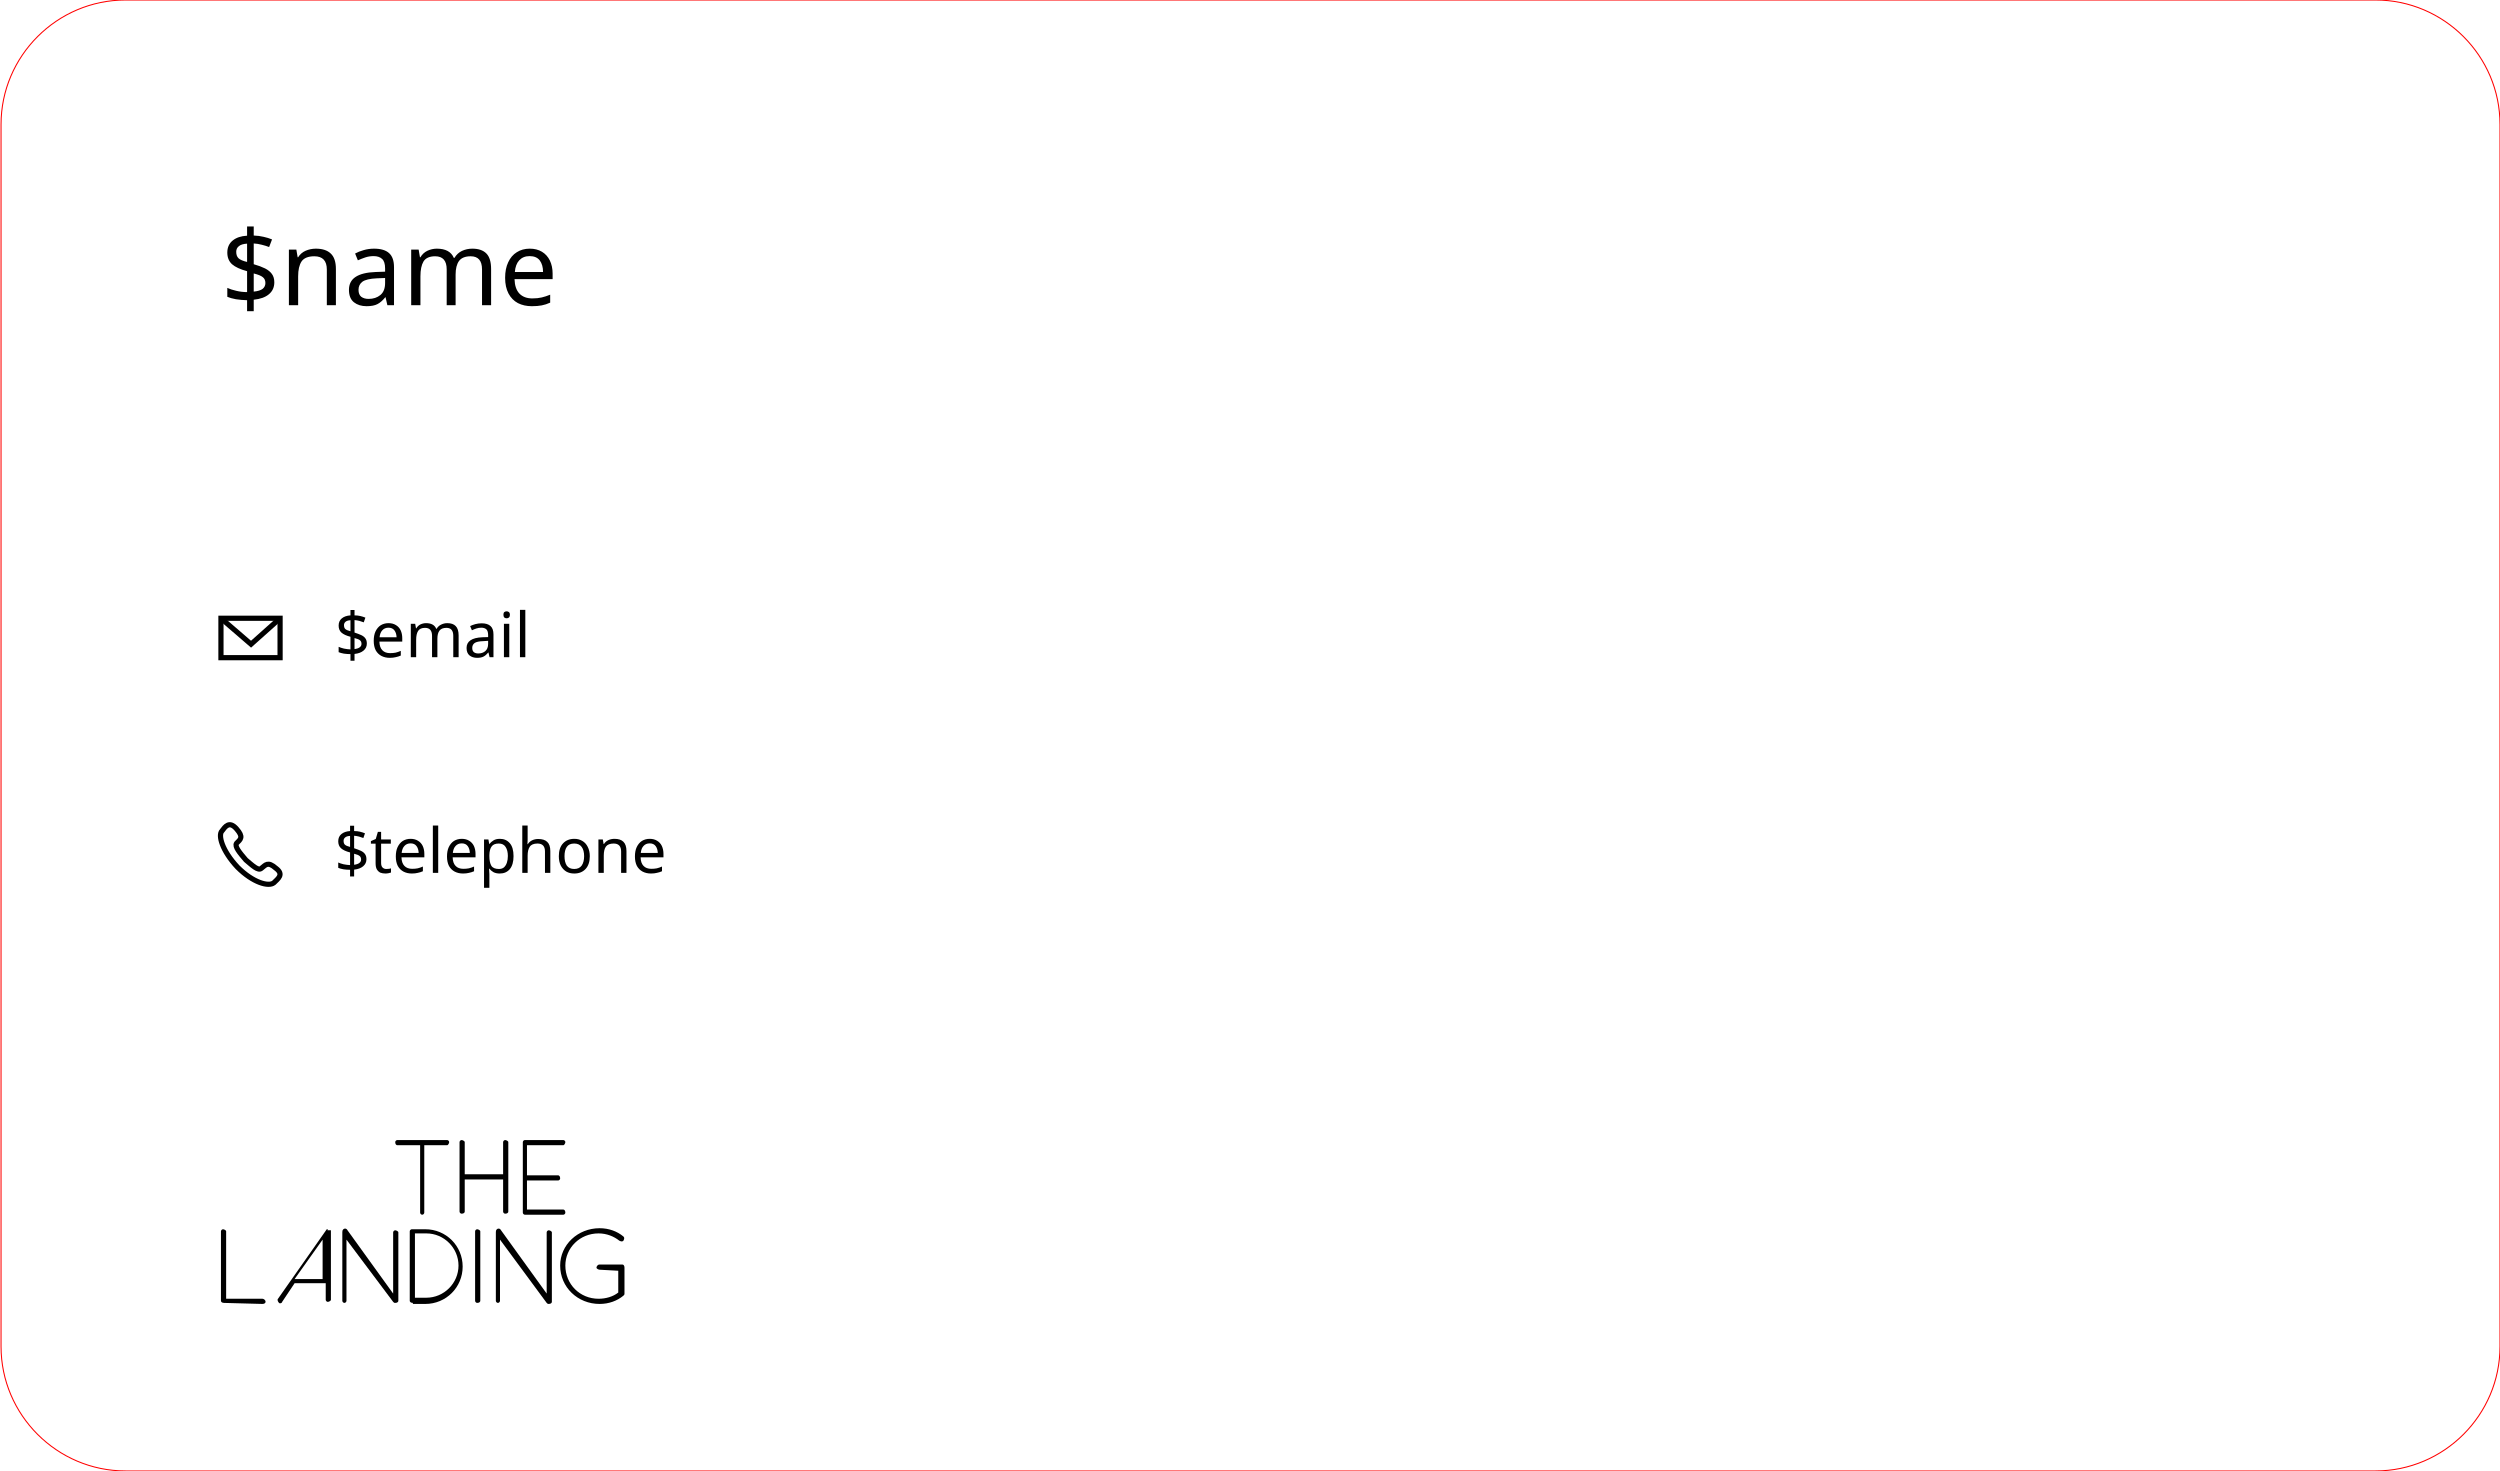
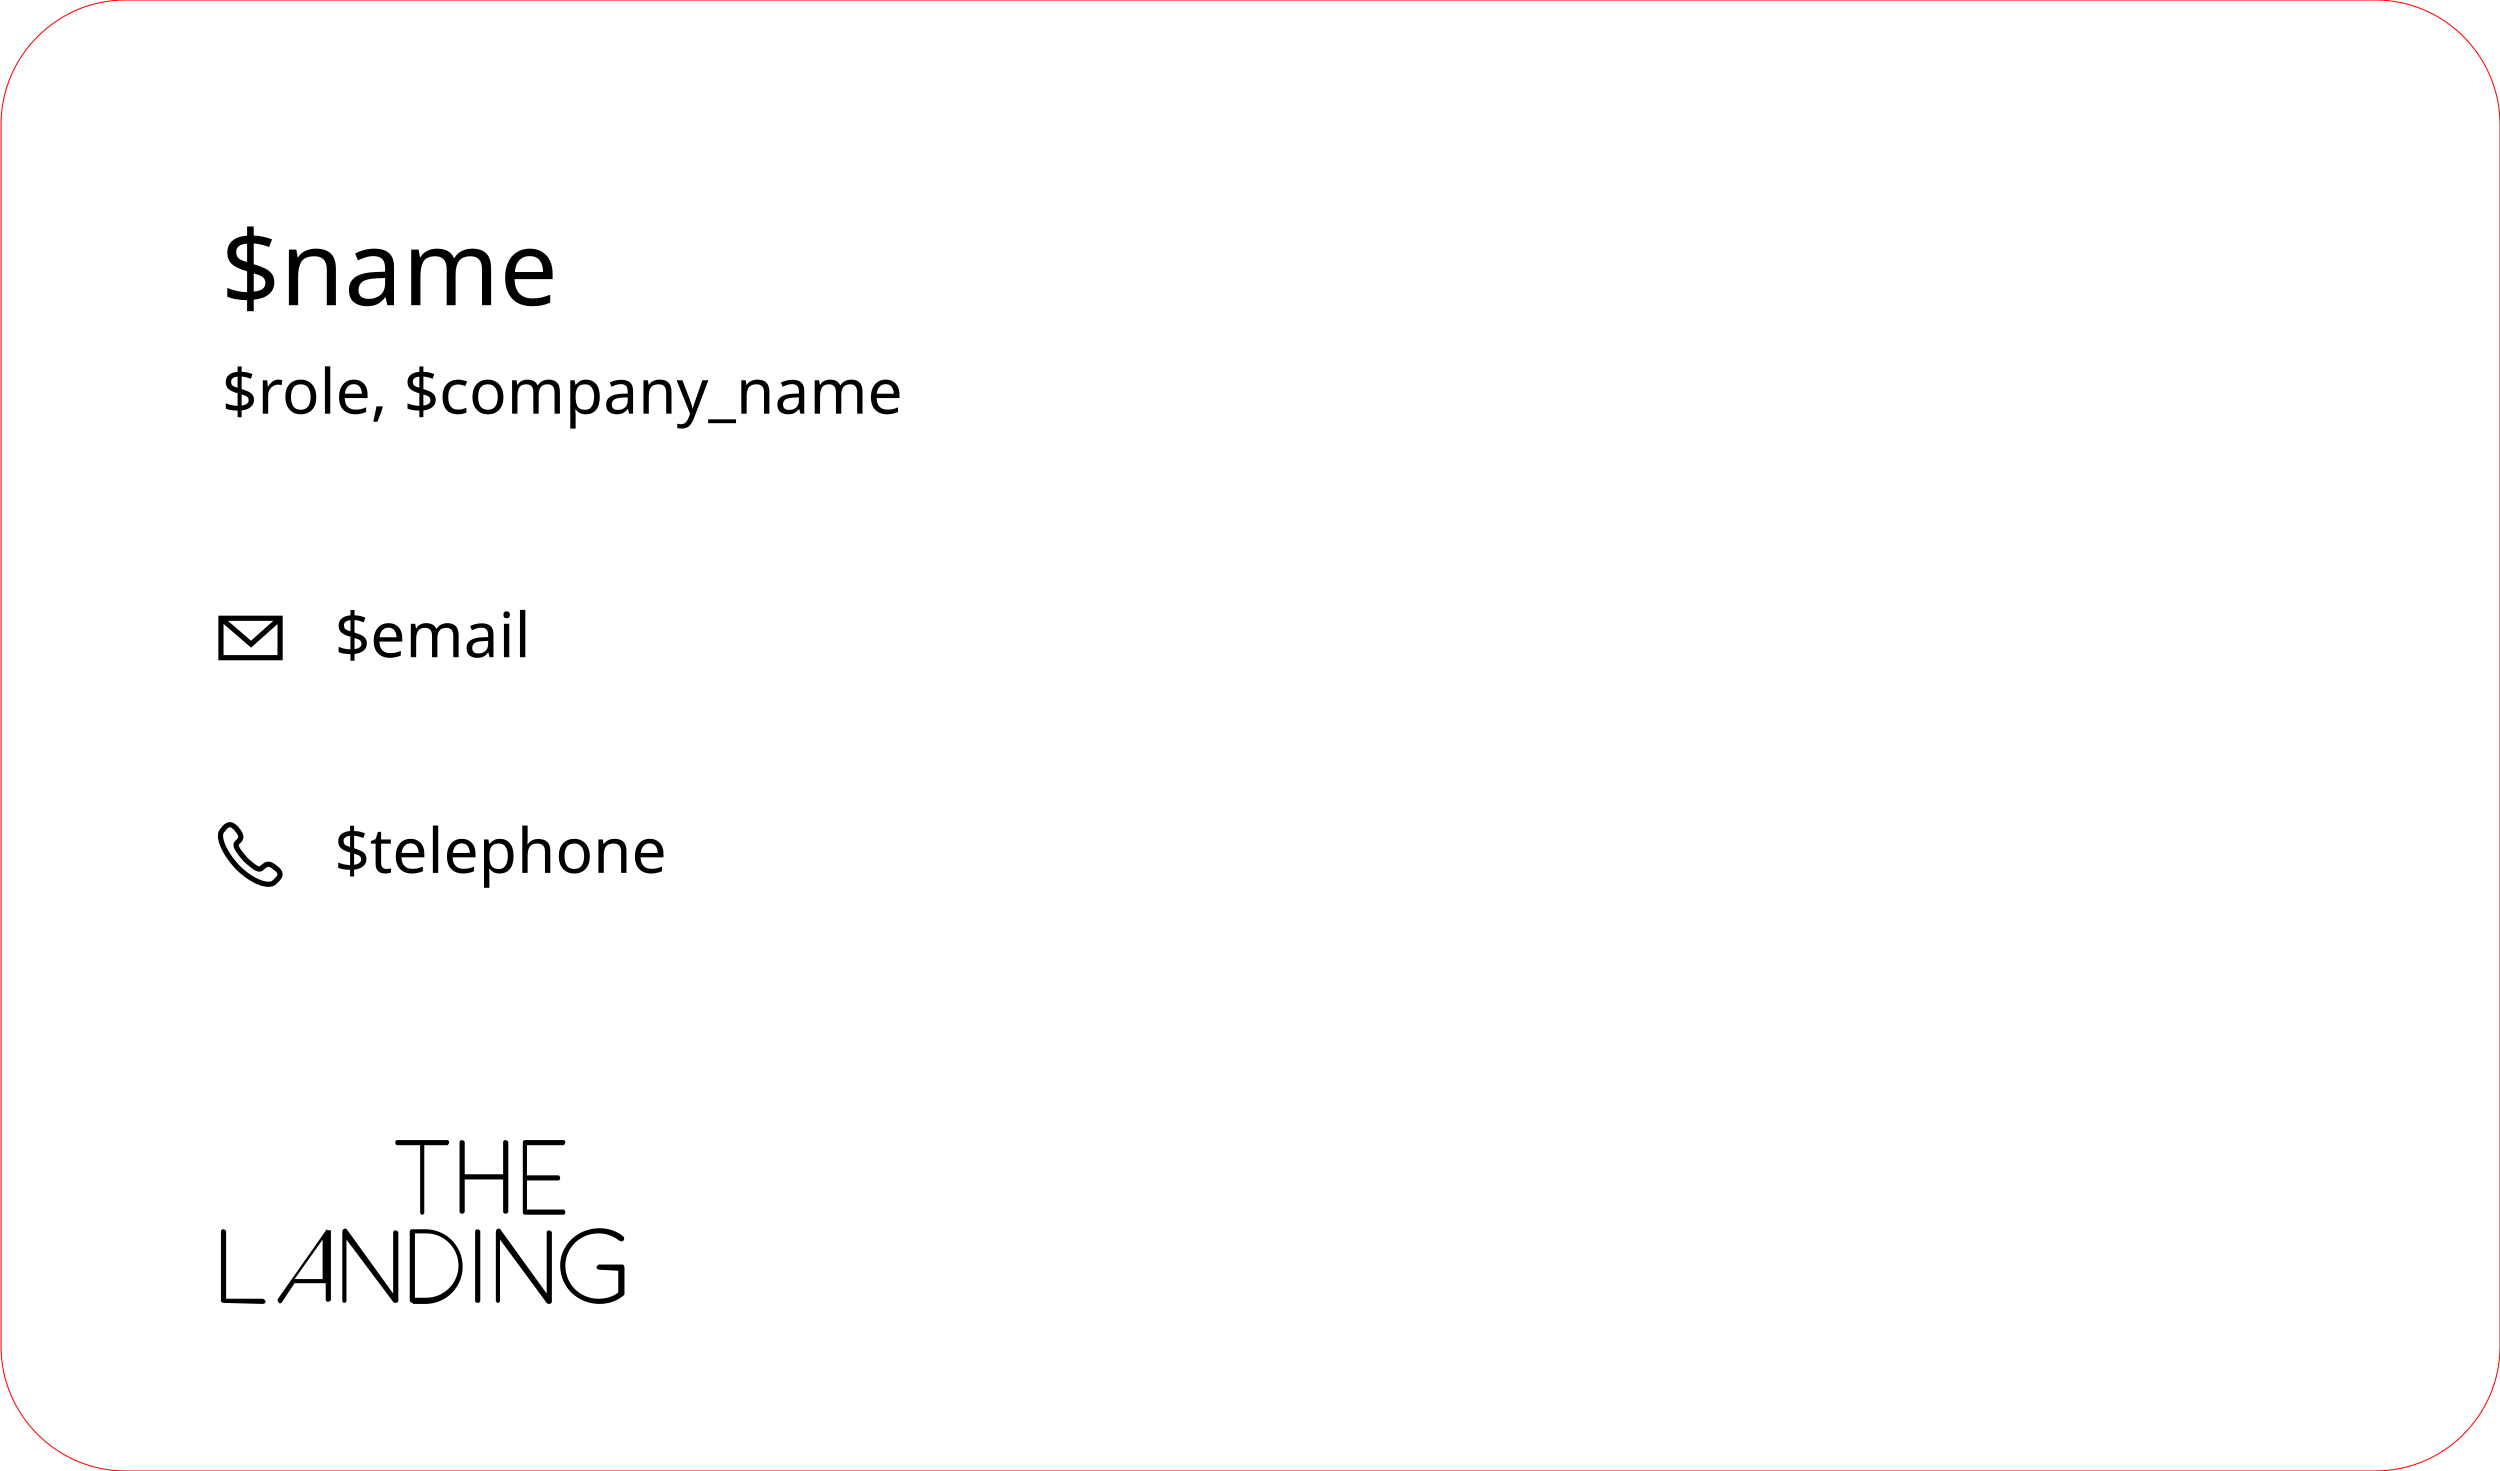
<svg xmlns="http://www.w3.org/2000/svg" version="1.1" id="Layer_1" x="0px" y="0px" viewBox="0 0 241 141.8" style="enable-background:new 0 0 241 141.8;" xml:space="preserve">
  <style type="text/css">
	.st0{font-family:'ExpertSans-Regular';}
	.st1{font-size:10px;}
	.st2{fill:none;stroke:#FF0000;stroke-width:0.1;stroke-miterlimit:10;}
	.st3{font-size:6px;}
	.st4{fill:none;stroke:#000000;stroke-width:0.5;stroke-miterlimit:10;}
- 	.st5{fill:none;}
+ 	.st5{font-family:'ExpertSans-Light';}
</style>
  <text transform="matrix(1 0 0 1 21.2874 29.4238)" class="st0 st1">$name</text>
  <path class="st2" d="M241,129.8c0,6.6-5.4,12-12,12H12.1c-6.6,0-12-5.4-12-12V12c0-6.6,5.4-12,12-12H229c6.6,0,12,5.4,12,12V129.8z" />
  <g>
    <text transform="matrix(1 0 0 1 32.2697 63.3531)" class="st0 st3">$email</text>
    <g>
      <rect x="21.3" y="59.6" class="st4" width="5.7" height="3.8" />
      <polyline class="st4" points="21.3,59.6 24.2,62.1 27,59.6   " />
    </g>
  </g>
+   <text transform="matrix(1 0 0 1 21.3892 39.8766)" class="st5 st3">$role, $company_name</text>
  <g>
    <g>
-       <path d="M40.5,110.4l-2.2,0c-0.1,0-0.2-0.1-0.2-0.3c0-0.1,0.1-0.2,0.2-0.2l4.8,0c0.1,0,0.2,0.1,0.2,0.2c0,0.1-0.1,0.3-0.2,0.3    l-2.2,0l0,6.5c0,0.1-0.1,0.2-0.2,0.2c-0.1,0-0.2-0.1-0.2-0.2L40.5,110.4z" />
-       <path d="M48.5,113.7l-3.7,0v3.1c0,0.1-0.1,0.2-0.3,0.2c-0.1,0-0.2-0.1-0.2-0.2l0-6.7c0-0.1,0.1-0.2,0.2-0.2c0.1,0,0.3,0.1,0.3,0.2    l0,3.1l3.7,0l0-3.1c0-0.1,0.1-0.2,0.2-0.2c0.1,0,0.3,0.1,0.3,0.2l0,6.7c0,0.1-0.1,0.2-0.3,0.2c-0.1,0-0.2-0.1-0.2-0.2L48.5,113.7z    " />
-       <path d="M50.4,110.1c0-0.1,0.1-0.2,0.2-0.2h0l3.7,0c0.1,0,0.2,0.1,0.2,0.2c0,0.1-0.1,0.3-0.2,0.3l-3.5,0l0,2.9l3,0    c0.1,0,0.2,0.1,0.2,0.3c0,0.1-0.1,0.2-0.2,0.2h-3l0,2.8l3.5,0c0.1,0,0.2,0.1,0.2,0.3c0,0.1-0.1,0.2-0.2,0.2l-3.7,0h0l0,0    c-0.1,0-0.2-0.1-0.2-0.2L50.4,110.1z" />
+       <path d="M40.5,110.4h-2.2c-0.1,0-0.2-0.1-0.2-0.3c0-0.1,0.1-0.2,0.2-0.2h4.8c0.1,0,0.2,0.1,0.2,0.2s-0.1,0.3-0.2,0.3h-2.2v6.5    c0,0.1-0.1,0.2-0.2,0.2c-0.1,0-0.2-0.1-0.2-0.2L40.5,110.4z" />
+       <path d="M48.5,113.7h-3.7v3.1c0,0.1-0.1,0.2-0.3,0.2c-0.1,0-0.2-0.1-0.2-0.2v-6.7c0-0.1,0.1-0.2,0.2-0.2c0.1,0,0.3,0.1,0.3,0.2    v3.1h3.7v-3.1c0-0.1,0.1-0.2,0.2-0.2c0.1,0,0.3,0.1,0.3,0.2v6.7c0,0.1-0.1,0.2-0.3,0.2c-0.1,0-0.2-0.1-0.2-0.2V113.7z" />
+       <path d="M50.4,110.1c0-0.1,0.1-0.2,0.2-0.2l0,0h3.7c0.1,0,0.2,0.1,0.2,0.2s-0.1,0.3-0.2,0.3h-3.5v2.9h3c0.1,0,0.2,0.1,0.2,0.3    c0,0.1-0.1,0.2-0.2,0.2h-3v2.8h3.5c0.1,0,0.2,0.1,0.2,0.3c0,0.1-0.1,0.2-0.2,0.2h-3.7l0,0l0,0c-0.1,0-0.2-0.1-0.2-0.2V110.1z" />
    </g>
    <g>
-       <path d="M21.6,125.6L21.6,125.6c-0.2,0-0.3-0.1-0.3-0.2l0-6.7c0-0.1,0.1-0.2,0.2-0.2c0.1,0,0.3,0.1,0.3,0.2l0,6.5l3.5,0    c0.1,0,0.3,0.1,0.3,0.3c0,0.1-0.1,0.2-0.3,0.2L21.6,125.6z" />
-       <path d="M33.4,119.5l0,5.9c0,0.1-0.1,0.2-0.2,0.2c-0.1,0-0.2-0.1-0.2-0.2l0-6.6c0-0.1,0-0.2,0.1-0.3c0.1-0.1,0.3-0.1,0.4,0.1    l4.4,6.1l0-5.9c0-0.1,0.1-0.2,0.2-0.2c0.1,0,0.3,0.1,0.3,0.2l0,6.6c0,0.1-0.1,0.2-0.3,0.2c-0.1,0-0.1,0-0.2-0.1c0,0,0,0,0,0    L33.4,119.5z" />
-       <path d="M39.8,125.6L39.8,125.6c-0.2,0-0.3-0.1-0.3-0.2l0-6.7c0-0.1,0.1-0.2,0.2-0.2h0h1.3c2,0,3.6,1.6,3.6,3.6    c0,2-1.6,3.6-3.6,3.6H39.8z M41.1,125.1c1.7,0,3.1-1.4,3.1-3.1c0-1.7-1.4-3.1-3.1-3.1l-1.1,0l0,6.2L41.1,125.1z" />
-       <path d="M45.8,118.7c0-0.1,0.1-0.2,0.2-0.2c0.1,0,0.3,0.1,0.3,0.2l0,6.7c0,0.1-0.1,0.2-0.3,0.2c-0.1,0-0.2-0.1-0.2-0.2L45.8,118.7    z" />
-       <path d="M31.6,118.6C31.6,118.6,31.6,118.6,31.6,118.6C31.5,118.6,31.5,118.6,31.6,118.6C31.5,118.6,31.5,118.6,31.6,118.6    C31.5,118.6,31.5,118.5,31.6,118.6c0-0.1,0-0.1,0-0.1c0,0,0,0,0,0c0,0,0,0,0,0c0,0,0,0,0,0c0,0,0,0,0,0c0,0,0,0,0,0c0,0,0,0,0,0    c0,0,0,0,0,0c0,0,0,0,0,0c0,0,0,0,0,0c0,0,0,0,0,0c0,0,0,0,0,0c0,0,0,0,0,0c0,0,0,0,0,0c0,0,0,0,0,0c0,0,0,0,0,0c0,0,0,0,0,0    c0,0,0,0,0,0c0,0-0.1,0-0.1,0c0,0,0,0,0,0c0,0,0,0,0,0l-4.7,6.7c-0.1,0.1,0,0.3,0.1,0.4c0.1,0.1,0.3,0,0.3-0.1l1.2-1.8h3v1.6    c0,0.1,0.1,0.2,0.2,0.2c0.1,0,0.3-0.1,0.3-0.2V118.6C31.6,118.6,31.6,118.6,31.6,118.6z M28.4,123.3l2.7-3.8l0,3.8H28.4z" />
-       <path d="M48.2,119.5l0,5.9c0,0.1-0.1,0.2-0.2,0.2c-0.1,0-0.2-0.1-0.2-0.2l0-6.6c0-0.1,0-0.2,0.1-0.3c0.1-0.1,0.3-0.1,0.4,0.1    l4.4,6.1l0-5.9c0-0.1,0.1-0.2,0.2-0.2c0.1,0,0.3,0.1,0.3,0.2l0,6.7c0,0.1-0.1,0.2-0.3,0.2c-0.1,0-0.1,0-0.2-0.1c0,0,0,0,0,0    L48.2,119.5z" />
-       <path d="M57.8,122.4c-0.1,0-0.3-0.1-0.3-0.2c0-0.1,0.1-0.3,0.3-0.3l2.2,0h0c0.1,0,0.2,0.1,0.2,0.3v2.5l0,0c0,0.1,0,0.1-0.1,0.2    c-0.6,0.5-1.4,0.8-2.3,0.8c-2.1,0-3.8-1.6-3.8-3.7c0-2,1.7-3.6,3.8-3.6c0.9,0,1.7,0.3,2.3,0.8c0.1,0.1,0.1,0.2,0,0.4    c-0.1,0.1-0.2,0.1-0.4,0c-0.5-0.4-1.2-0.7-2-0.7c-1.8,0-3.2,1.4-3.2,3.1c0,1.8,1.4,3.2,3.2,3.2c0.7,0,1.4-0.2,1.9-0.6l0-2.1    L57.8,122.4z" />
+       <path d="M21.6,125.6L21.6,125.6c-0.2,0-0.3-0.1-0.3-0.2v-6.7c0-0.1,0.1-0.2,0.2-0.2s0.3,0.1,0.3,0.2v6.5h3.5    c0.1,0,0.3,0.1,0.3,0.3c0,0.1-0.1,0.2-0.3,0.2L21.6,125.6z" />
+       <path d="M33.4,119.5v5.9c0,0.1-0.1,0.2-0.2,0.2c-0.1,0-0.2-0.1-0.2-0.2v-6.6c0-0.1,0-0.2,0.1-0.3c0.1-0.1,0.3-0.1,0.4,0.1l4.4,6.1    v-5.9c0-0.1,0.1-0.2,0.2-0.2c0.1,0,0.3,0.1,0.3,0.2v6.6c0,0.1-0.1,0.2-0.3,0.2c-0.1,0-0.1,0-0.2-0.1l0,0L33.4,119.5z" />
+       <path d="M39.8,125.6L39.8,125.6c-0.2,0-0.3-0.1-0.3-0.2v-6.7c0-0.1,0.1-0.2,0.2-0.2l0,0H41c2,0,3.6,1.6,3.6,3.6s-1.6,3.6-3.6,3.6    h-1.2V125.6z M41.1,125.1c1.7,0,3.1-1.4,3.1-3.1s-1.4-3.1-3.1-3.1H40v6.2H41.1z" />
+       <path d="M45.8,118.7c0-0.1,0.1-0.2,0.2-0.2c0.1,0,0.3,0.1,0.3,0.2v6.7c0,0.1-0.1,0.2-0.3,0.2c-0.1,0-0.2-0.1-0.2-0.2V118.7z" />
+       <path d="M31.6,118.6L31.6,118.6C31.5,118.6,31.5,118.6,31.6,118.6C31.5,118.6,31.5,118.6,31.6,118.6    C31.5,118.6,31.5,118.5,31.6,118.6C31.6,118.5,31.6,118.5,31.6,118.6L31.6,118.6L31.6,118.6L31.6,118.6L31.6,118.6L31.6,118.6    L31.6,118.6L31.6,118.6L31.6,118.6L31.6,118.6L31.6,118.6L31.6,118.6L31.6,118.6L31.6,118.6L31.6,118.6L31.6,118.6L31.6,118.6    L31.6,118.6l-0.1-0.1l0,0l0,0l-4.7,6.7c-0.1,0.1,0,0.3,0.1,0.4s0.3,0,0.3-0.1l1.2-1.8h3v1.6c0,0.1,0.1,0.2,0.2,0.2    s0.3-0.1,0.3-0.2v-6.7C31.6,118.6,31.6,118.6,31.6,118.6z M28.4,123.3l2.7-3.8v3.8H28.4z" />
+       <path d="M48.2,119.5v5.9c0,0.1-0.1,0.2-0.2,0.2c-0.1,0-0.2-0.1-0.2-0.2v-6.6c0-0.1,0-0.2,0.1-0.3c0.1-0.1,0.3-0.1,0.4,0.1l4.4,6.1    v-5.9c0-0.1,0.1-0.2,0.2-0.2c0.1,0,0.3,0.1,0.3,0.2v6.7c0,0.1-0.1,0.2-0.3,0.2c-0.1,0-0.1,0-0.2-0.1l0,0L48.2,119.5z" />
+       <path d="M57.8,122.4c-0.1,0-0.3-0.1-0.3-0.2s0.1-0.3,0.3-0.3H60l0,0c0.1,0,0.2,0.1,0.2,0.3v2.5l0,0c0,0.1,0,0.1-0.1,0.2    c-0.6,0.5-1.4,0.8-2.3,0.8c-2.1,0-3.8-1.6-3.8-3.7c0-2,1.7-3.6,3.8-3.6c0.9,0,1.7,0.3,2.3,0.8c0.1,0.1,0.1,0.2,0,0.4    c-0.1,0.1-0.2,0.1-0.4,0c-0.5-0.4-1.2-0.7-2-0.7c-1.8,0-3.2,1.4-3.2,3.1c0,1.8,1.4,3.2,3.2,3.2c0.7,0,1.4-0.2,1.9-0.6v-2.1    L57.8,122.4z" />
    </g>
  </g>
  <g>
-     <path class="st4" d="M22.8,81.3c0.4-0.4,0.7-0.6,0-1.4c-0.7-0.8-1.1-0.2-1.4,0.2c-0.4,0.4,0,1.9,1.5,3.5c1.5,1.5,3,1.9,3.5,1.5   c0.4-0.4,1-0.8,0.2-1.4c-0.8-0.7-1-0.3-1.4,0c-0.3,0.3-0.9-0.3-1.5-0.8C23.1,82.2,22.6,81.6,22.8,81.3z" />
+     <path class="st4" d="M22.8,81.3c0.4-0.4,0.7-0.6,0-1.4s-1.1-0.2-1.4,0.2c-0.4,0.4,0,1.9,1.5,3.5c1.5,1.5,3,1.9,3.5,1.5   c0.4-0.4,1-0.8,0.2-1.4c-0.8-0.7-1-0.3-1.4,0c-0.3,0.3-0.9-0.3-1.5-0.8C23.1,82.2,22.6,81.6,22.8,81.3z" />
    <text transform="matrix(1 0 0 1 32.231 84.1446)" class="st0 st3">$telephone</text>
  </g>
$qr
</svg>
